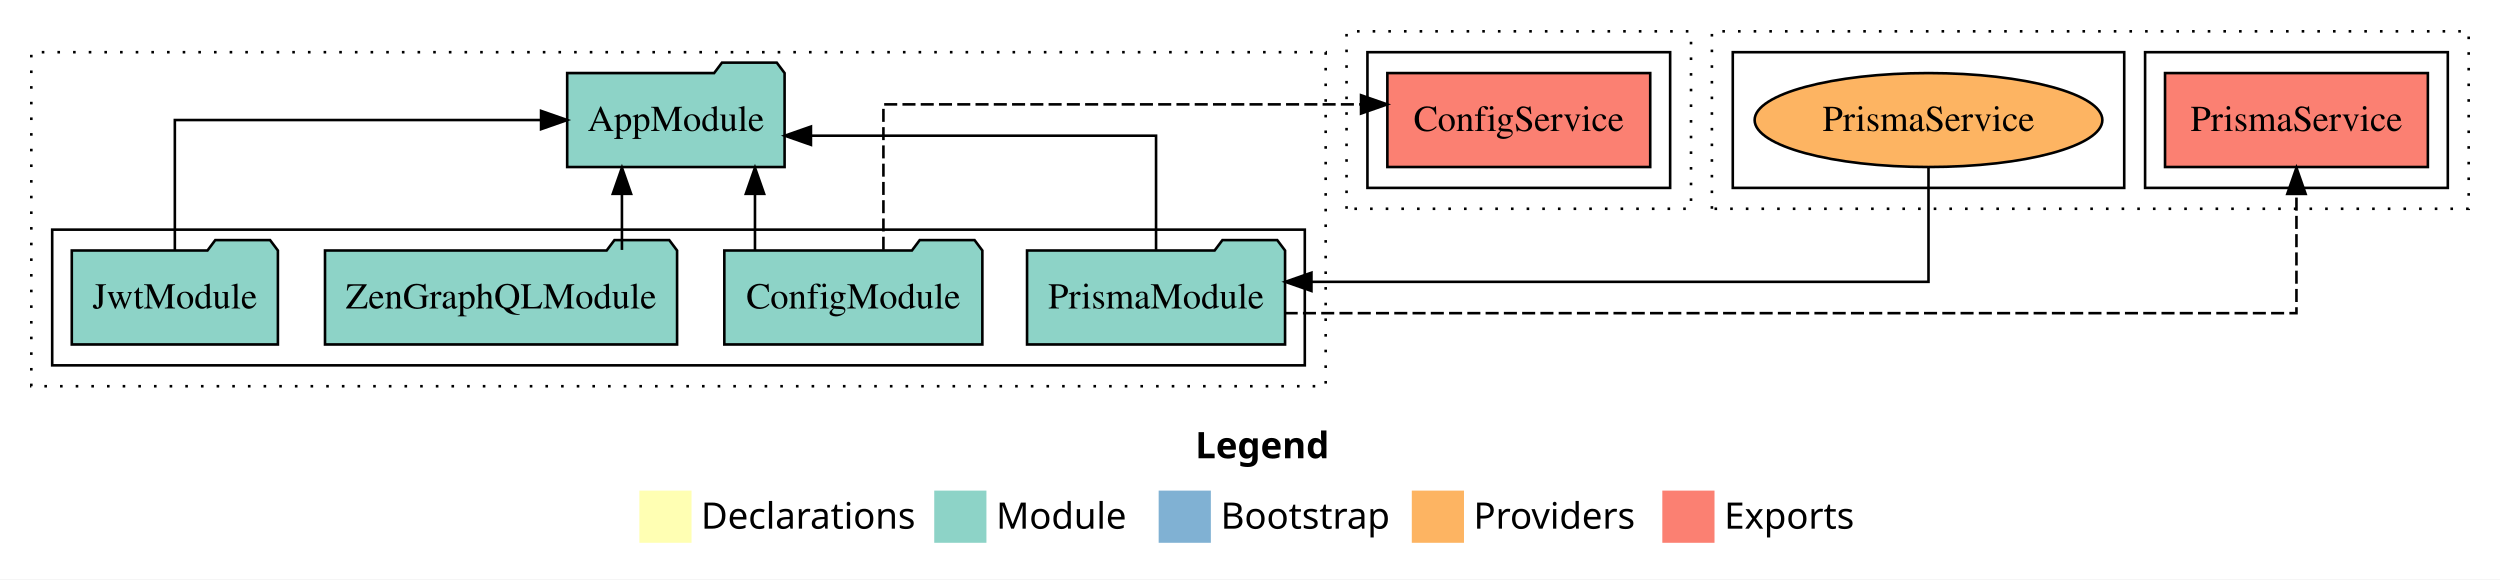
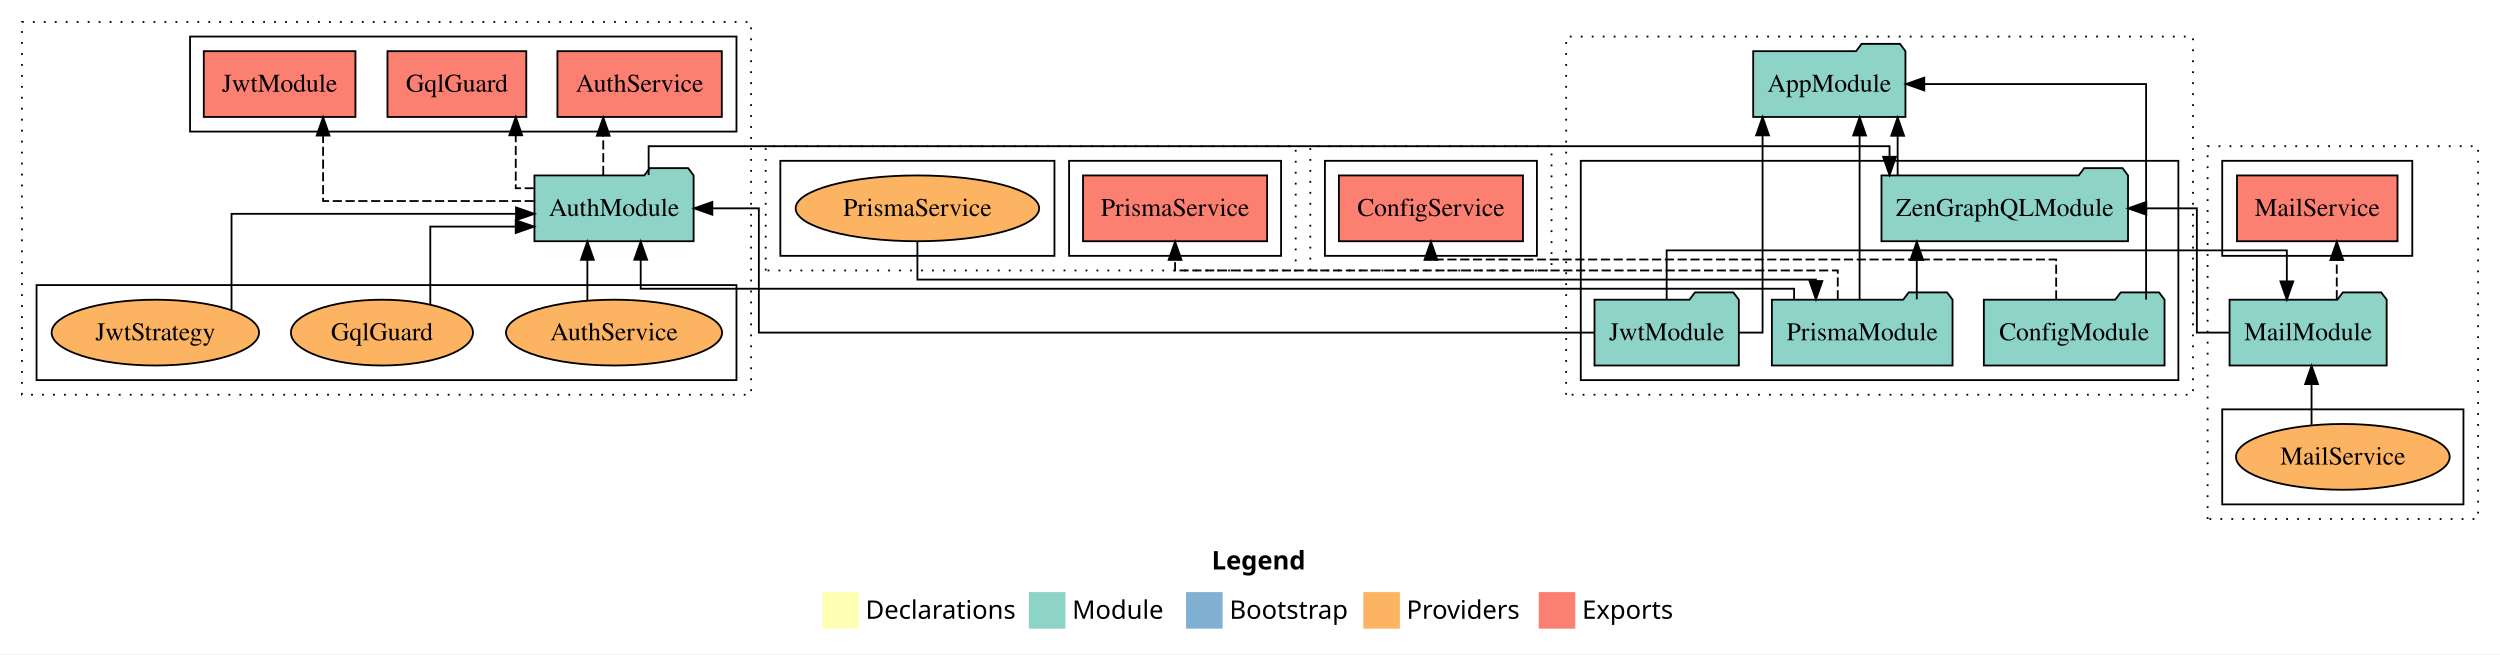
- <svg xmlns="http://www.w3.org/2000/svg" width="958pt" height="222pt" viewBox="0.00 0.00 958.00 222.00">
-   <g id="graph0" class="graph" transform="scale(1 1) rotate(0) translate(4 218)">
-     <polygon fill="#ffffff" stroke="transparent" points="-4,4 -4,-218 954,-218 954,4 -4,4" />
-     <text text-anchor="start" x="454.009" y="-42.4" font-family="sans-serif" font-weight="bold" font-size="14.00" fill="#000000">Legend</text>
-     <polygon fill="#ffffb3" stroke="transparent" points="241,-10 241,-30 261,-30 261,-10 241,-10" />
-     <text text-anchor="start" x="264.629" y="-15.4" font-family="sans-serif" font-size="14.00" fill="#000000">  Declarations</text>
-     <polygon fill="#8dd3c7" stroke="transparent" points="354,-10 354,-30 374,-30 374,-10 354,-10" />
-     <text text-anchor="start" x="377.725" y="-15.4" font-family="sans-serif" font-size="14.00" fill="#000000">  Module</text>
-     <polygon fill="#80b1d3" stroke="transparent" points="440,-10 440,-30 460,-30 460,-10 440,-10" />
-     <text text-anchor="start" x="463.781" y="-15.4" font-family="sans-serif" font-size="14.00" fill="#000000">  Bootstrap</text>
-     <polygon fill="#fdb462" stroke="transparent" points="537,-10 537,-30 557,-30 557,-10 537,-10" />
-     <text text-anchor="start" x="560.673" y="-15.4" font-family="sans-serif" font-size="14.00" fill="#000000">  Providers</text>
-     <polygon fill="#fb8072" stroke="transparent" points="633,-10 633,-30 653,-30 653,-10 633,-10" />
-     <text text-anchor="start" x="656.726" y="-15.4" font-family="sans-serif" font-size="14.00" fill="#000000">  Exports</text>
+ <svg xmlns="http://www.w3.org/2000/svg" width="1368pt" height="358pt" viewBox="0.00 0.00 1368.00 358.00">
+   <g id="graph0" class="graph" transform="scale(1 1) rotate(0) translate(4 354)">
+     <polygon fill="#ffffff" stroke="transparent" points="-4,4 -4,-354 1364,-354 1364,4 -4,4" />
+     <text text-anchor="start" x="659.009" y="-42.4" font-family="sans-serif" font-weight="bold" font-size="14.00" fill="#000000">Legend</text>
+     <polygon fill="#ffffb3" stroke="transparent" points="446,-10 446,-30 466,-30 466,-10 446,-10" />
+     <text text-anchor="start" x="469.629" y="-15.4" font-family="sans-serif" font-size="14.00" fill="#000000">  Declarations</text>
+     <polygon fill="#8dd3c7" stroke="transparent" points="559,-10 559,-30 579,-30 579,-10 559,-10" />
+     <text text-anchor="start" x="582.725" y="-15.4" font-family="sans-serif" font-size="14.00" fill="#000000">  Module</text>
+     <polygon fill="#80b1d3" stroke="transparent" points="645,-10 645,-30 665,-30 665,-10 645,-10" />
+     <text text-anchor="start" x="668.781" y="-15.4" font-family="sans-serif" font-size="14.00" fill="#000000">  Bootstrap</text>
+     <polygon fill="#fdb462" stroke="transparent" points="742,-10 742,-30 762,-30 762,-10 742,-10" />
+     <text text-anchor="start" x="765.673" y="-15.4" font-family="sans-serif" font-size="14.00" fill="#000000">  Providers</text>
+     <polygon fill="#fb8072" stroke="transparent" points="838,-10 838,-30 858,-30 858,-10 838,-10" />
+     <text text-anchor="start" x="861.726" y="-15.4" font-family="sans-serif" font-size="14.00" fill="#000000">  Exports</text>
    <g id="clust1" class="cluster">
-       <polygon fill="none" stroke="#000000" stroke-dasharray="1,5" points="8,-70 8,-198 504,-198 504,-70 8,-70" />
+       <polygon fill="none" stroke="#000000" stroke-dasharray="1,5" points="853,-138 853,-334 1196,-334 1196,-138 853,-138" />
    </g>
    <g id="clust3" class="cluster">
-       <polygon fill="none" stroke="#000000" points="16,-78 16,-130 496,-130 496,-78 16,-78" />
+       <polygon fill="none" stroke="#000000" points="861,-146 861,-266 1188,-266 1188,-146 861,-146" />
    </g>
    <g id="clust7" class="cluster">
-       <polygon fill="none" stroke="#000000" stroke-dasharray="1,5" points="512,-138 512,-206 644,-206 644,-138 512,-138" />
+       <polygon fill="none" stroke="#000000" stroke-dasharray="1,5" points="8,-138 8,-342 407,-342 407,-138 8,-138" />
    </g>
    <g id="clust10" class="cluster">
-       <polygon fill="none" stroke="#000000" points="520,-146 520,-198 636,-198 636,-146 520,-146" />
-     </g>
-     <g id="clust19" class="cluster">
-       <polygon fill="none" stroke="#000000" stroke-dasharray="1,5" points="652,-138 652,-206 942,-206 942,-138 652,-138" />
-     </g>
-     <g id="clust22" class="cluster">
-       <polygon fill="none" stroke="#000000" points="818,-146 818,-198 934,-198 934,-146 818,-146" />
-     </g>
-     <g id="clust24" class="cluster">
-       <polygon fill="none" stroke="#000000" points="660,-146 660,-198 810,-198 810,-146 660,-146" />
+       <polygon fill="none" stroke="#000000" points="100,-282 100,-334 399,-334 399,-282 100,-282" />
+     </g>
+     <g id="clust12" class="cluster">
+       <polygon fill="none" stroke="#000000" points="16,-146 16,-198 399,-198 399,-146 16,-146" />
+     </g>
+     <g id="clust13" class="cluster">
+       <polygon fill="none" stroke="#000000" stroke-dasharray="1,5" points="713,-206 713,-274 845,-274 845,-206 713,-206" />
+     </g>
+     <g id="clust16" class="cluster">
+       <polygon fill="none" stroke="#000000" points="721,-214 721,-266 837,-266 837,-214 721,-214" />
+     </g>
+     <g id="clust25" class="cluster">
+       <polygon fill="none" stroke="#000000" stroke-dasharray="1,5" points="1204,-70 1204,-274 1352,-274 1352,-70 1204,-70" />
+     </g>
+     <g id="clust28" class="cluster">
+       <polygon fill="none" stroke="#000000" points="1212,-214 1212,-266 1316,-266 1316,-214 1212,-214" />
+     </g>
+     <g id="clust30" class="cluster">
+       <polygon fill="none" stroke="#000000" points="1212,-78 1212,-130 1344,-130 1344,-78 1212,-78" />
+     </g>
+     <g id="clust31" class="cluster">
+       <polygon fill="none" stroke="#000000" stroke-dasharray="1,5" points="415,-206 415,-274 705,-274 705,-206 415,-206" />
+     </g>
+     <g id="clust34" class="cluster">
+       <polygon fill="none" stroke="#000000" points="581,-214 581,-266 697,-266 697,-214 581,-214" />
+     </g>
+     <g id="clust36" class="cluster">
+       <polygon fill="none" stroke="#000000" points="423,-214 423,-266 573,-266 573,-214 423,-214" />
    </g>
    <g id="node1" class="node">
-       <polygon fill="#8dd3c7" stroke="#000000" points="372.439,-122 369.439,-126 348.439,-126 345.439,-122 273.561,-122 273.561,-86 372.439,-86 372.439,-122" />
-       <text text-anchor="middle" x="323" y="-99.8" font-family="Times,serif" font-size="14.00" fill="#000000">ConfigModule</text>
+       <polygon fill="#8dd3c7" stroke="#000000" points="1180.439,-190 1177.439,-194 1156.439,-194 1153.439,-190 1081.561,-190 1081.561,-154 1180.439,-154 1180.439,-190" />
+       <text text-anchor="middle" x="1131" y="-167.8" font-family="Times,serif" font-size="14.00" fill="#000000">ConfigModule</text>
    </g>
    <g id="node5" class="node">
-       <polygon fill="#8dd3c7" stroke="#000000" points="296.657,-190 293.657,-194 272.657,-194 269.657,-190 213.343,-190 213.343,-154 296.657,-154 296.657,-190" />
-       <text text-anchor="middle" x="255" y="-167.8" font-family="Times,serif" font-size="14.00" fill="#000000">AppModule</text>
+       <polygon fill="#8dd3c7" stroke="#000000" points="1038.657,-326 1035.657,-330 1014.657,-330 1011.657,-326 955.343,-326 955.343,-290 1038.657,-290 1038.657,-326" />
+       <text text-anchor="middle" x="997" y="-303.8" font-family="Times,serif" font-size="14.00" fill="#000000">AppModule</text>
    </g>
    <g id="edge1" class="edge">
-       <path fill="none" stroke="#000000" d="M285.305,-122.223C285.305,-122.223 285.305,-143.727 285.305,-143.727" />
-       <polygon fill="#000000" stroke="#000000" points="281.805,-143.727 285.305,-153.727 288.805,-143.727 281.805,-143.727" />
+       <path fill="none" stroke="#000000" d="M1170.349,-190.06C1170.349,-227.054 1170.349,-308 1170.349,-308 1170.349,-308 1048.963,-308 1048.963,-308" />
+       <polygon fill="#000000" stroke="#000000" points="1048.963,-304.5 1038.963,-308 1048.963,-311.5 1048.963,-304.5" />
+     </g>
+     <g id="node13" class="node">
+       <polygon fill="#fb8072" stroke="#000000" points="829.366,-258 728.634,-258 728.634,-222 829.366,-222 829.366,-258" />
+       <text text-anchor="middle" x="779" y="-235.8" font-family="Times,serif" font-size="14.00" fill="#000000">ConfigService </text>
+     </g>
+     <g id="edge13" class="edge">
+       <path fill="none" stroke="#000000" stroke-dasharray="5,2" d="M1121.13,-190.127C1121.13,-200.711 1121.13,-212 1121.13,-212 1121.13,-212 779,-212 779,-212 779,-212 779,-212.979 779,-212.979" />
+       <polygon fill="#000000" stroke="#000000" points="775.5,-211.793 779,-221.793 782.5,-211.793 775.5,-211.793" />
+     </g>
+     <g id="node2" class="node">
+       <polygon fill="#8dd3c7" stroke="#000000" points="947.492,-190 944.492,-194 923.492,-194 920.492,-190 868.508,-190 868.508,-154 947.492,-154 947.492,-190" />
+       <text text-anchor="middle" x="908" y="-167.8" font-family="Times,serif" font-size="14.00" fill="#000000">JwtModule</text>
+     </g>
+     <g id="edge2" class="edge">
+       <path fill="none" stroke="#000000" d="M947.506,-172C954.961,-172 960.478,-172 960.478,-172 960.478,-172 960.478,-279.94 960.478,-279.94" />
+       <polygon fill="#000000" stroke="#000000" points="956.978,-279.94 960.478,-289.94 963.978,-279.94 956.978,-279.94" />
    </g>
    <g id="node6" class="node">
-       <polygon fill="#fb8072" stroke="#000000" points="628.366,-190 527.634,-190 527.634,-154 628.366,-154 628.366,-190" />
-       <text text-anchor="middle" x="578" y="-167.8" font-family="Times,serif" font-size="14.00" fill="#000000">ConfigService </text>
+       <polygon fill="#8dd3c7" stroke="#000000" points="375.548,-258 372.548,-262 351.548,-262 348.548,-258 288.452,-258 288.452,-222 375.548,-222 375.548,-258" />
+       <text text-anchor="middle" x="332" y="-235.8" font-family="Times,serif" font-size="14.00" fill="#000000">AuthModule</text>
    </g>
    <g id="edge5" class="edge">
-       <path fill="none" stroke="#000000" stroke-dasharray="5,2" d="M334.524,-122.292C334.524,-144.206 334.524,-178 334.524,-178 334.524,-178 517.552,-178 517.552,-178" />
-       <polygon fill="#000000" stroke="#000000" points="517.552,-181.5 527.552,-178 517.552,-174.5 517.552,-181.5" />
-     </g>
-     <g id="node2" class="node">
-       <polygon fill="#8dd3c7" stroke="#000000" points="102.492,-122 99.492,-126 78.492,-126 75.492,-122 23.508,-122 23.508,-86 102.492,-86 102.492,-122" />
-       <text text-anchor="middle" x="63" y="-99.8" font-family="Times,serif" font-size="14.00" fill="#000000">JwtModule</text>
-     </g>
-     <g id="edge2" class="edge">
-       <path fill="none" stroke="#000000" d="M63,-122.223C63,-142.365 63,-172 63,-172 63,-172 203.339,-172 203.339,-172" />
-       <polygon fill="#000000" stroke="#000000" points="203.339,-175.5 213.339,-172 203.339,-168.5 203.339,-175.5" />
+       <path fill="none" stroke="#000000" d="M868.188,-172C750.31,-172 411.245,-172 411.245,-172 411.245,-172 411.245,-240 411.245,-240 411.245,-240 385.795,-240 385.795,-240" />
+       <polygon fill="#000000" stroke="#000000" points="385.795,-236.5 375.795,-240 385.795,-243.5 385.795,-236.5" />
+     </g>
+     <g id="node14" class="node">
+       <polygon fill="#8dd3c7" stroke="#000000" points="1301.99,-190 1298.99,-194 1277.99,-194 1274.99,-190 1216.01,-190 1216.01,-154 1301.99,-154 1301.99,-190" />
+       <text text-anchor="middle" x="1259" y="-167.8" font-family="Times,serif" font-size="14.00" fill="#000000">MailModule</text>
+     </g>
+     <g id="edge14" class="edge">
+       <path fill="none" stroke="#000000" d="M908,-190.044C908,-202.563 908,-217 908,-217 908,-217 1247.359,-217 1247.359,-217 1247.359,-217 1247.359,-200.044 1247.359,-200.044" />
+       <polygon fill="#000000" stroke="#000000" points="1250.859,-200.044 1247.359,-190.044 1243.859,-200.044 1250.859,-200.044" />
    </g>
    <g id="node3" class="node">
-       <polygon fill="#8dd3c7" stroke="#000000" points="488.434,-122 485.434,-126 464.434,-126 461.434,-122 389.566,-122 389.566,-86 488.434,-86 488.434,-122" />
-       <text text-anchor="middle" x="439" y="-99.8" font-family="Times,serif" font-size="14.00" fill="#000000">PrismaModule</text>
+       <polygon fill="#8dd3c7" stroke="#000000" points="1064.434,-190 1061.434,-194 1040.434,-194 1037.434,-190 965.566,-190 965.566,-154 1064.434,-154 1064.434,-190" />
+       <text text-anchor="middle" x="1015" y="-167.8" font-family="Times,serif" font-size="14.00" fill="#000000">PrismaModule</text>
+     </g>
+     <g id="node4" class="node">
+       <polygon fill="#8dd3c7" stroke="#000000" points="1160.458,-258 1157.458,-262 1136.458,-262 1133.458,-258 1025.542,-258 1025.542,-222 1160.458,-222 1160.458,-258" />
+       <text text-anchor="middle" x="1093" y="-235.8" font-family="Times,serif" font-size="14.00" fill="#000000">ZenGraphQLModule</text>
+     </g>
+     <g id="edge21" class="edge">
+       <path fill="none" stroke="#000000" d="M1044.869,-190.223C1044.869,-190.223 1044.869,-211.727 1044.869,-211.727" />
+       <polygon fill="#000000" stroke="#000000" points="1041.369,-211.727 1044.869,-221.727 1048.369,-211.727 1041.369,-211.727" />
    </g>
    <g id="edge3" class="edge">
-       <path fill="none" stroke="#000000" d="M439,-122.267C439,-140.555 439,-166 439,-166 439,-166 306.752,-166 306.752,-166" />
-       <polygon fill="#000000" stroke="#000000" points="306.752,-162.5 296.752,-166 306.752,-169.5 306.752,-162.5" />
+       <path fill="none" stroke="#000000" d="M1013.573,-190.06C1013.573,-190.06 1013.573,-279.866 1013.573,-279.866" />
+       <polygon fill="#000000" stroke="#000000" points="1010.074,-279.865 1013.573,-289.866 1017.074,-279.866 1010.074,-279.865" />
+     </g>
+     <g id="edge6" class="edge">
+       <path fill="none" stroke="#000000" d="M977.731,-190.19C977.731,-193.538 977.731,-196 977.731,-196 977.731,-196 346.591,-196 346.591,-196 346.591,-196 346.591,-211.85 346.591,-211.85" />
+       <polygon fill="#000000" stroke="#000000" points="343.091,-211.849 346.591,-221.85 350.091,-211.85 343.091,-211.849" />
+     </g>
+     <g id="node17" class="node">
+       <polygon fill="#fb8072" stroke="#000000" points="689.362,-258 588.638,-258 588.638,-222 689.362,-222 689.362,-258" />
+       <text text-anchor="middle" x="639" y="-235.8" font-family="Times,serif" font-size="14.00" fill="#000000">PrismaService </text>
+     </g>
+     <g id="edge17" class="edge">
+       <path fill="none" stroke="#000000" stroke-dasharray="5,2" d="M1001.626,-190.194C1001.626,-198.278 1001.626,-206 1001.626,-206 1001.626,-206 639,-206 639,-206 639,-206 639,-211.806 639,-211.806" />
+       <polygon fill="#000000" stroke="#000000" points="635.5,-211.805 639,-221.806 642.5,-211.806 635.5,-211.805" />
+     </g>
+     <g id="edge4" class="edge">
+       <path fill="none" stroke="#000000" d="M1034.392,-258.223C1034.392,-258.223 1034.392,-279.727 1034.392,-279.727" />
+       <polygon fill="#000000" stroke="#000000" points="1030.893,-279.727 1034.392,-289.727 1037.893,-279.727 1030.893,-279.727" />
+     </g>
+     <g id="edge19" class="edge">
+       <path fill="none" stroke="#000000" d="M350.937,-258.194C350.937,-266.278 350.937,-274 350.937,-274 350.937,-274 1029.957,-274 1029.957,-274 1029.957,-274 1029.957,-268.194 1029.957,-268.194" />
+       <polygon fill="#000000" stroke="#000000" points="1033.457,-268.194 1029.957,-258.194 1026.457,-268.195 1033.457,-268.194" />
    </g>
    <g id="node7" class="node">
-       <polygon fill="#fb8072" stroke="#000000" points="926.362,-190 825.638,-190 825.638,-154 926.362,-154 926.362,-190" />
-       <text text-anchor="middle" x="876" y="-167.8" font-family="Times,serif" font-size="14.00" fill="#000000">PrismaService </text>
-     </g>
-     <g id="edge6" class="edge">
-       <path fill="none" stroke="#000000" stroke-dasharray="5,2" d="M488.28,-98C602.567,-98 876,-98 876,-98 876,-98 876,-143.708 876,-143.708" />
-       <polygon fill="#000000" stroke="#000000" points="872.5,-143.708 876,-153.708 879.5,-143.708 872.5,-143.708" />
-     </g>
-     <g id="node4" class="node">
-       <polygon fill="#8dd3c7" stroke="#000000" points="255.458,-122 252.458,-126 231.458,-126 228.458,-122 120.542,-122 120.542,-86 255.458,-86 255.458,-122" />
-       <text text-anchor="middle" x="188" y="-99.8" font-family="Times,serif" font-size="14.00" fill="#000000">ZenGraphQLModule</text>
-     </g>
-     <g id="edge4" class="edge">
-       <path fill="none" stroke="#000000" d="M234.325,-122.223C234.325,-122.223 234.325,-143.727 234.325,-143.727" />
-       <polygon fill="#000000" stroke="#000000" points="230.826,-143.727 234.325,-153.727 237.826,-143.727 230.826,-143.727" />
+       <polygon fill="#fb8072" stroke="#000000" points="390.976,-326 301.024,-326 301.024,-290 390.976,-290 390.976,-326" />
+       <text text-anchor="middle" x="346" y="-303.8" font-family="Times,serif" font-size="14.00" fill="#000000">AuthService </text>
+     </g>
+     <g id="edge7" class="edge">
+       <path fill="none" stroke="#000000" stroke-dasharray="5,2" d="M326.1,-258.223C326.1,-258.223 326.1,-279.727 326.1,-279.727" />
+       <polygon fill="#000000" stroke="#000000" points="322.6,-279.727 326.1,-289.727 329.6,-279.727 322.6,-279.727" />
    </g>
    <g id="node8" class="node">
-       <ellipse fill="#fdb462" stroke="#000000" cx="735" cy="-172" rx="66.627" ry="18" />
-       <text text-anchor="middle" x="735" y="-167.8" font-family="Times,serif" font-size="14.00" fill="#000000">PrismaService</text>
-     </g>
-     <g id="edge7" class="edge">
-       <path fill="none" stroke="#000000" d="M735,-153.733C735,-135.445 735,-110 735,-110 735,-110 498.544,-110 498.544,-110" />
-       <polygon fill="#000000" stroke="#000000" points="498.544,-106.5 488.544,-110 498.544,-113.5 498.544,-106.5" />
+       <polygon fill="#fb8072" stroke="#000000" points="283.981,-326 208.019,-326 208.019,-290 283.981,-290 283.981,-326" />
+       <text text-anchor="middle" x="246" y="-303.8" font-family="Times,serif" font-size="14.00" fill="#000000">GqlGuard </text>
+     </g>
+     <g id="edge8" class="edge">
+       <path fill="none" stroke="#000000" stroke-dasharray="5,2" d="M288.082,-251C282.239,-251 278.218,-251 278.218,-251 278.218,-251 278.218,-279.965 278.218,-279.965" />
+       <polygon fill="#000000" stroke="#000000" points="274.718,-279.965 278.218,-289.965 281.718,-279.965 274.718,-279.965" />
+     </g>
+     <g id="node9" class="node">
+       <polygon fill="#fb8072" stroke="#000000" points="190.493,-326 107.507,-326 107.507,-290 190.493,-290 190.493,-326" />
+       <text text-anchor="middle" x="149" y="-303.8" font-family="Times,serif" font-size="14.00" fill="#000000">JwtModule </text>
+     </g>
+     <g id="edge9" class="edge">
+       <path fill="none" stroke="#000000" stroke-dasharray="5,2" d="M288.076,-244C240.953,-244 172.798,-244 172.798,-244 172.798,-244 172.798,-279.831 172.798,-279.831" />
+       <polygon fill="#000000" stroke="#000000" points="169.298,-279.831 172.798,-289.831 176.298,-279.831 169.298,-279.831" />
+     </g>
+     <g id="node10" class="node">
+       <ellipse fill="#fdb462" stroke="#000000" cx="332" cy="-172" rx="59.108" ry="18" />
+       <text text-anchor="middle" x="332" y="-167.8" font-family="Times,serif" font-size="14.00" fill="#000000">AuthService</text>
+     </g>
+     <g id="edge10" class="edge">
+       <path fill="none" stroke="#000000" d="M317.409,-189.512C317.409,-189.512 317.409,-211.836 317.409,-211.836" />
+       <polygon fill="#000000" stroke="#000000" points="313.909,-211.836 317.409,-221.836 320.909,-211.836 313.909,-211.836" />
+     </g>
+     <g id="node11" class="node">
+       <ellipse fill="#fdb462" stroke="#000000" cx="205" cy="-172" rx="49.8" ry="18" />
+       <text text-anchor="middle" x="205" y="-167.8" font-family="Times,serif" font-size="14.00" fill="#000000">GqlGuard</text>
+     </g>
+     <g id="edge11" class="edge">
+       <path fill="none" stroke="#000000" d="M231.455,-187.239C231.455,-204.423 231.455,-230 231.455,-230 231.455,-230 278.192,-230 278.192,-230" />
+       <polygon fill="#000000" stroke="#000000" points="278.192,-233.5 288.192,-230 278.192,-226.5 278.192,-233.5" />
+     </g>
+     <g id="node12" class="node">
+       <ellipse fill="#fdb462" stroke="#000000" cx="81" cy="-172" rx="56.756" ry="18" />
+       <text text-anchor="middle" x="81" y="-167.8" font-family="Times,serif" font-size="14.00" fill="#000000">JwtStrategy</text>
+     </g>
+     <g id="edge12" class="edge">
+       <path fill="none" stroke="#000000" d="M122.691,-184.226C122.691,-203.055 122.691,-237 122.691,-237 122.691,-237 278.377,-237 278.377,-237" />
+       <polygon fill="#000000" stroke="#000000" points="278.377,-240.5 288.377,-237 278.377,-233.5 278.377,-240.5" />
+     </g>
+     <g id="edge20" class="edge">
+       <path fill="none" stroke="#000000" d="M1215.723,-172C1205.806,-172 1198.112,-172 1198.112,-172 1198.112,-172 1198.112,-240 1198.112,-240 1198.112,-240 1170.461,-240 1170.461,-240" />
+       <polygon fill="#000000" stroke="#000000" points="1170.461,-236.5 1160.461,-240 1170.461,-243.5 1170.461,-236.5" />
+     </g>
+     <g id="node15" class="node">
+       <polygon fill="#fb8072" stroke="#000000" points="1307.918,-258 1220.082,-258 1220.082,-222 1307.918,-222 1307.918,-258" />
+       <text text-anchor="middle" x="1264" y="-235.8" font-family="Times,serif" font-size="14.00" fill="#000000">MailService </text>
+     </g>
+     <g id="edge15" class="edge">
+       <path fill="none" stroke="#000000" stroke-dasharray="5,2" d="M1274.677,-190.223C1274.677,-190.223 1274.677,-211.727 1274.677,-211.727" />
+       <polygon fill="#000000" stroke="#000000" points="1271.177,-211.727 1274.677,-221.727 1278.177,-211.727 1271.177,-211.727" />
+     </g>
+     <g id="node16" class="node">
+       <ellipse fill="#fdb462" stroke="#000000" cx="1278" cy="-104" rx="58.461" ry="18" />
+       <text text-anchor="middle" x="1278" y="-99.8" font-family="Times,serif" font-size="14.00" fill="#000000">MailService</text>
+     </g>
+     <g id="edge16" class="edge">
+       <path fill="none" stroke="#000000" d="M1260.883,-121.512C1260.883,-121.512 1260.883,-143.836 1260.883,-143.836" />
+       <polygon fill="#000000" stroke="#000000" points="1257.383,-143.836 1260.883,-153.836 1264.383,-143.836 1257.383,-143.836" />
+     </g>
+     <g id="node18" class="node">
+       <ellipse fill="#fdb462" stroke="#000000" cx="498" cy="-240" rx="66.627" ry="18" />
+       <text text-anchor="middle" x="498" y="-235.8" font-family="Times,serif" font-size="14.00" fill="#000000">PrismaService</text>
+     </g>
+     <g id="edge18" class="edge">
+       <path fill="none" stroke="#000000" d="M498,-221.87C498,-211.685 498,-201 498,-201 498,-201 989.678,-201 989.678,-201 989.678,-201 989.678,-199.92 989.678,-199.92" />
+       <polygon fill="#000000" stroke="#000000" points="993.178,-200.201 989.678,-190.202 986.178,-200.202 993.178,-200.201" />
    </g>
  </g>
</svg>
